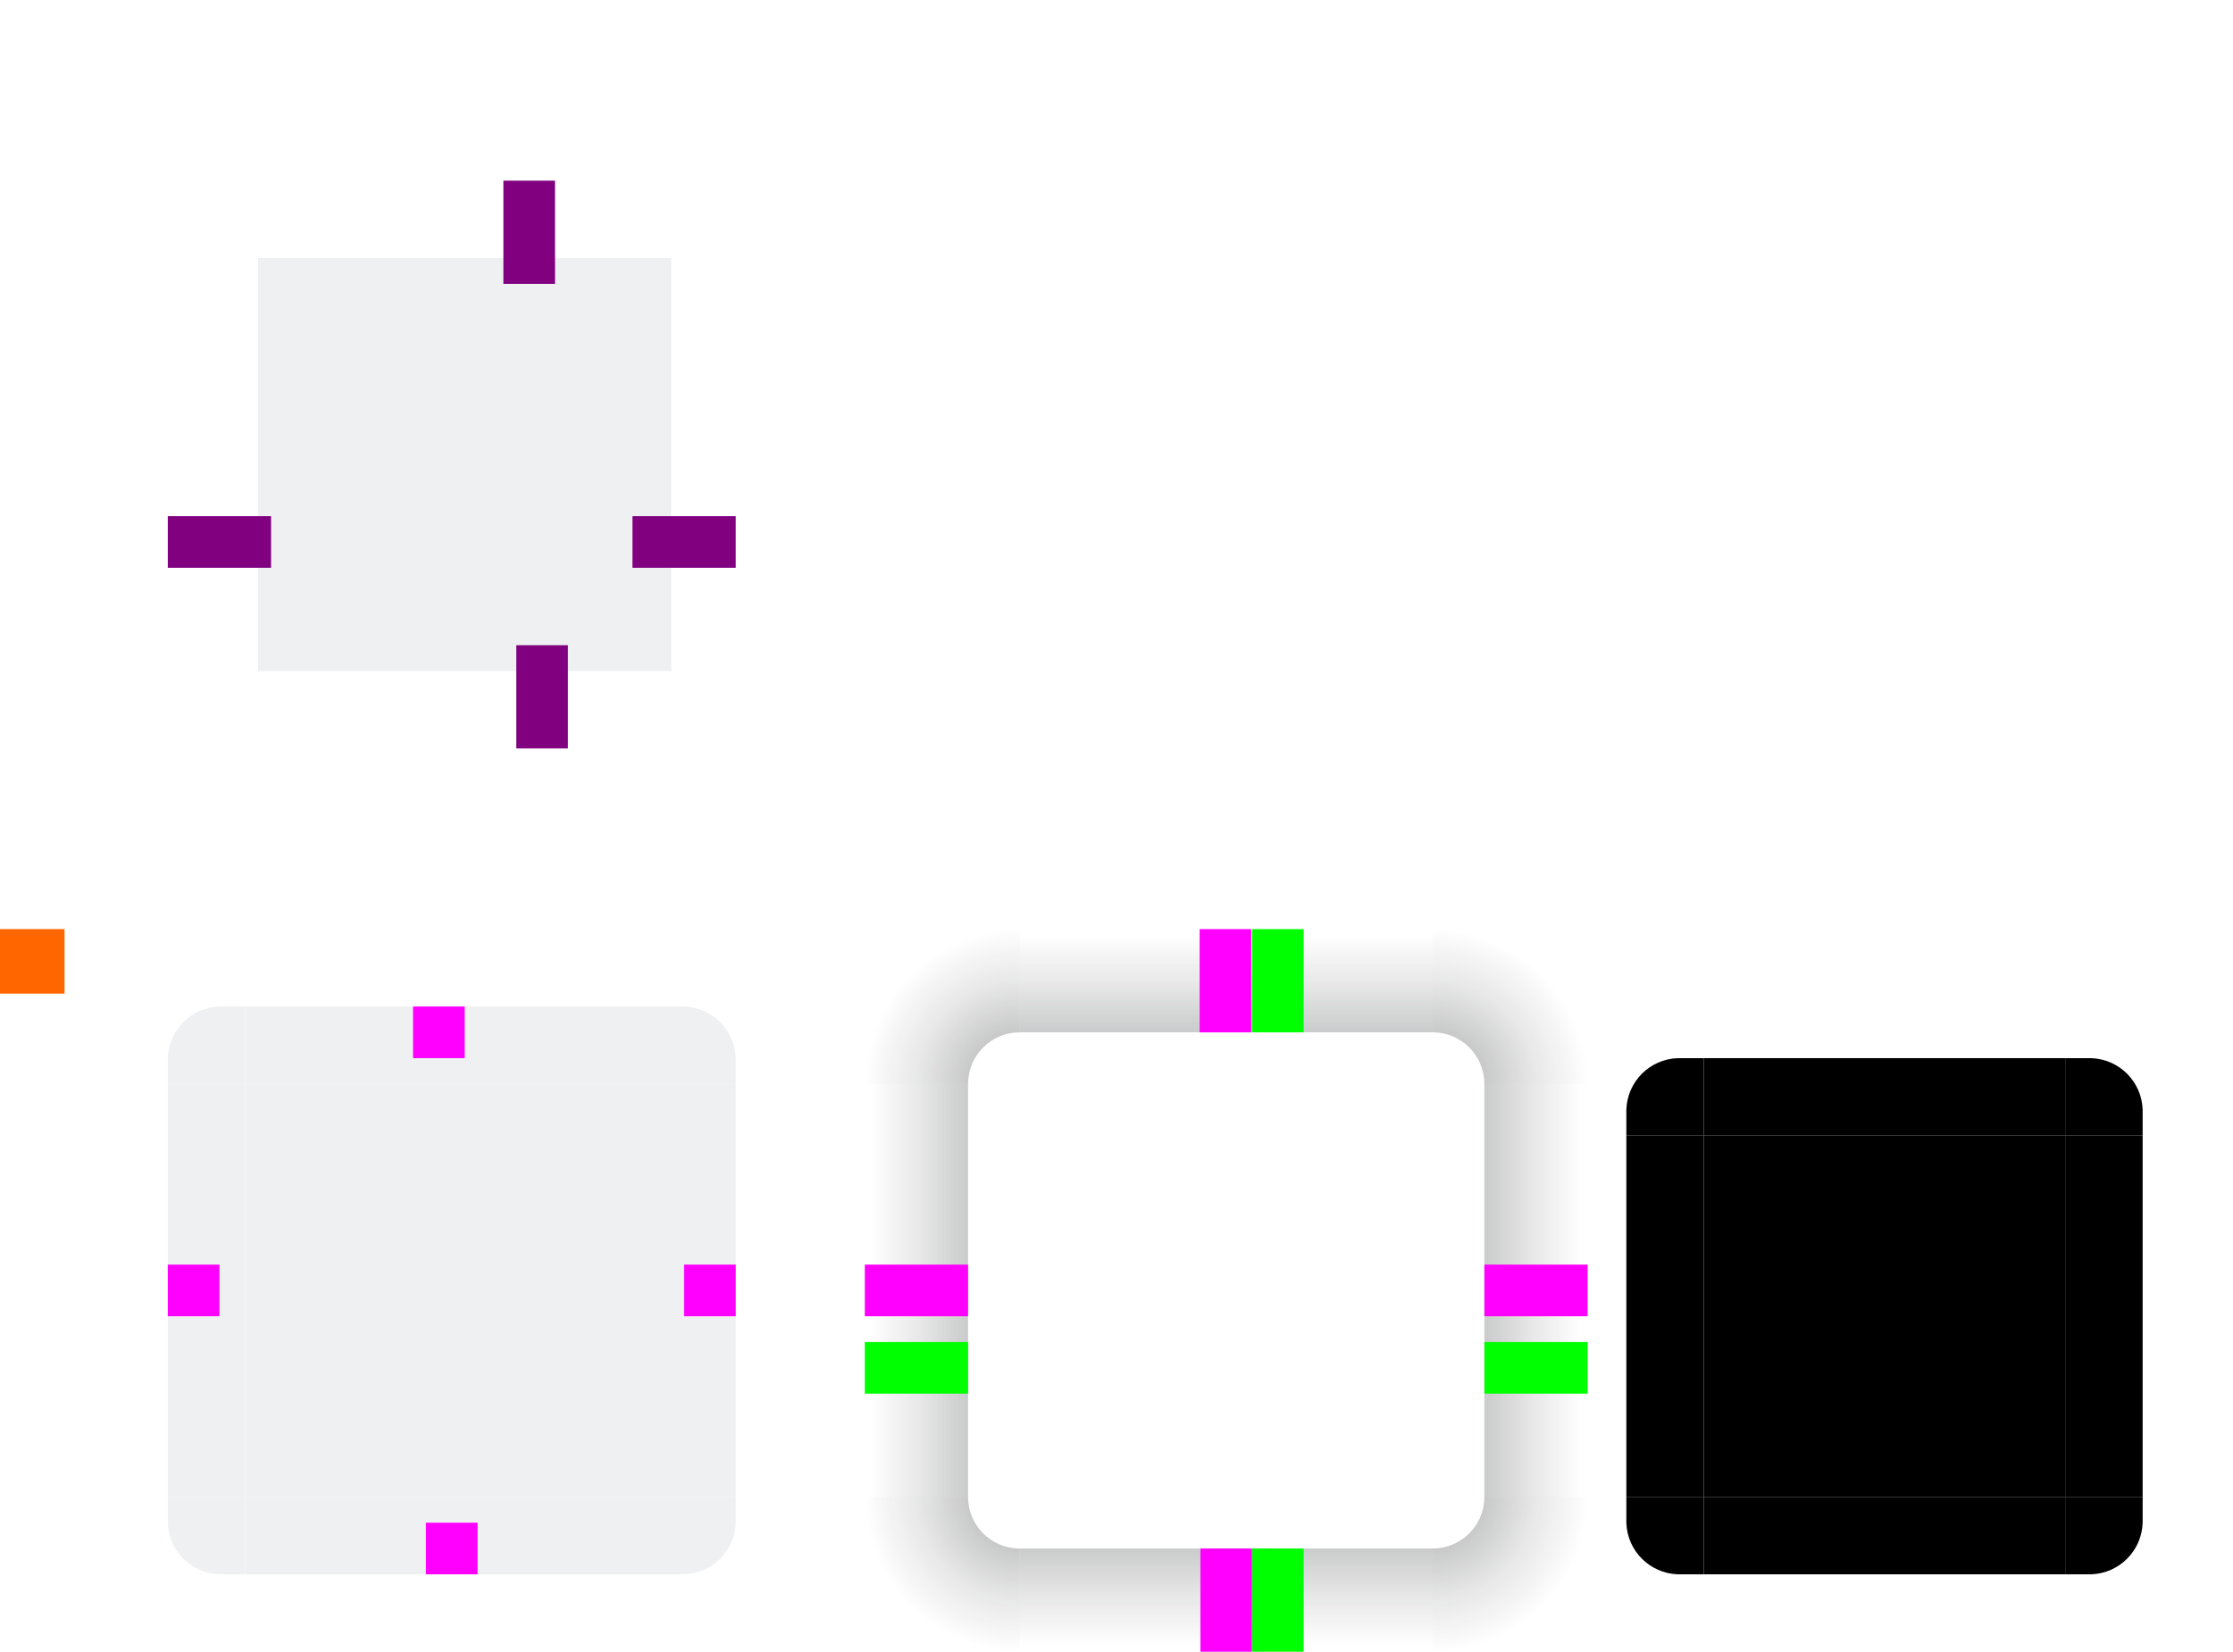
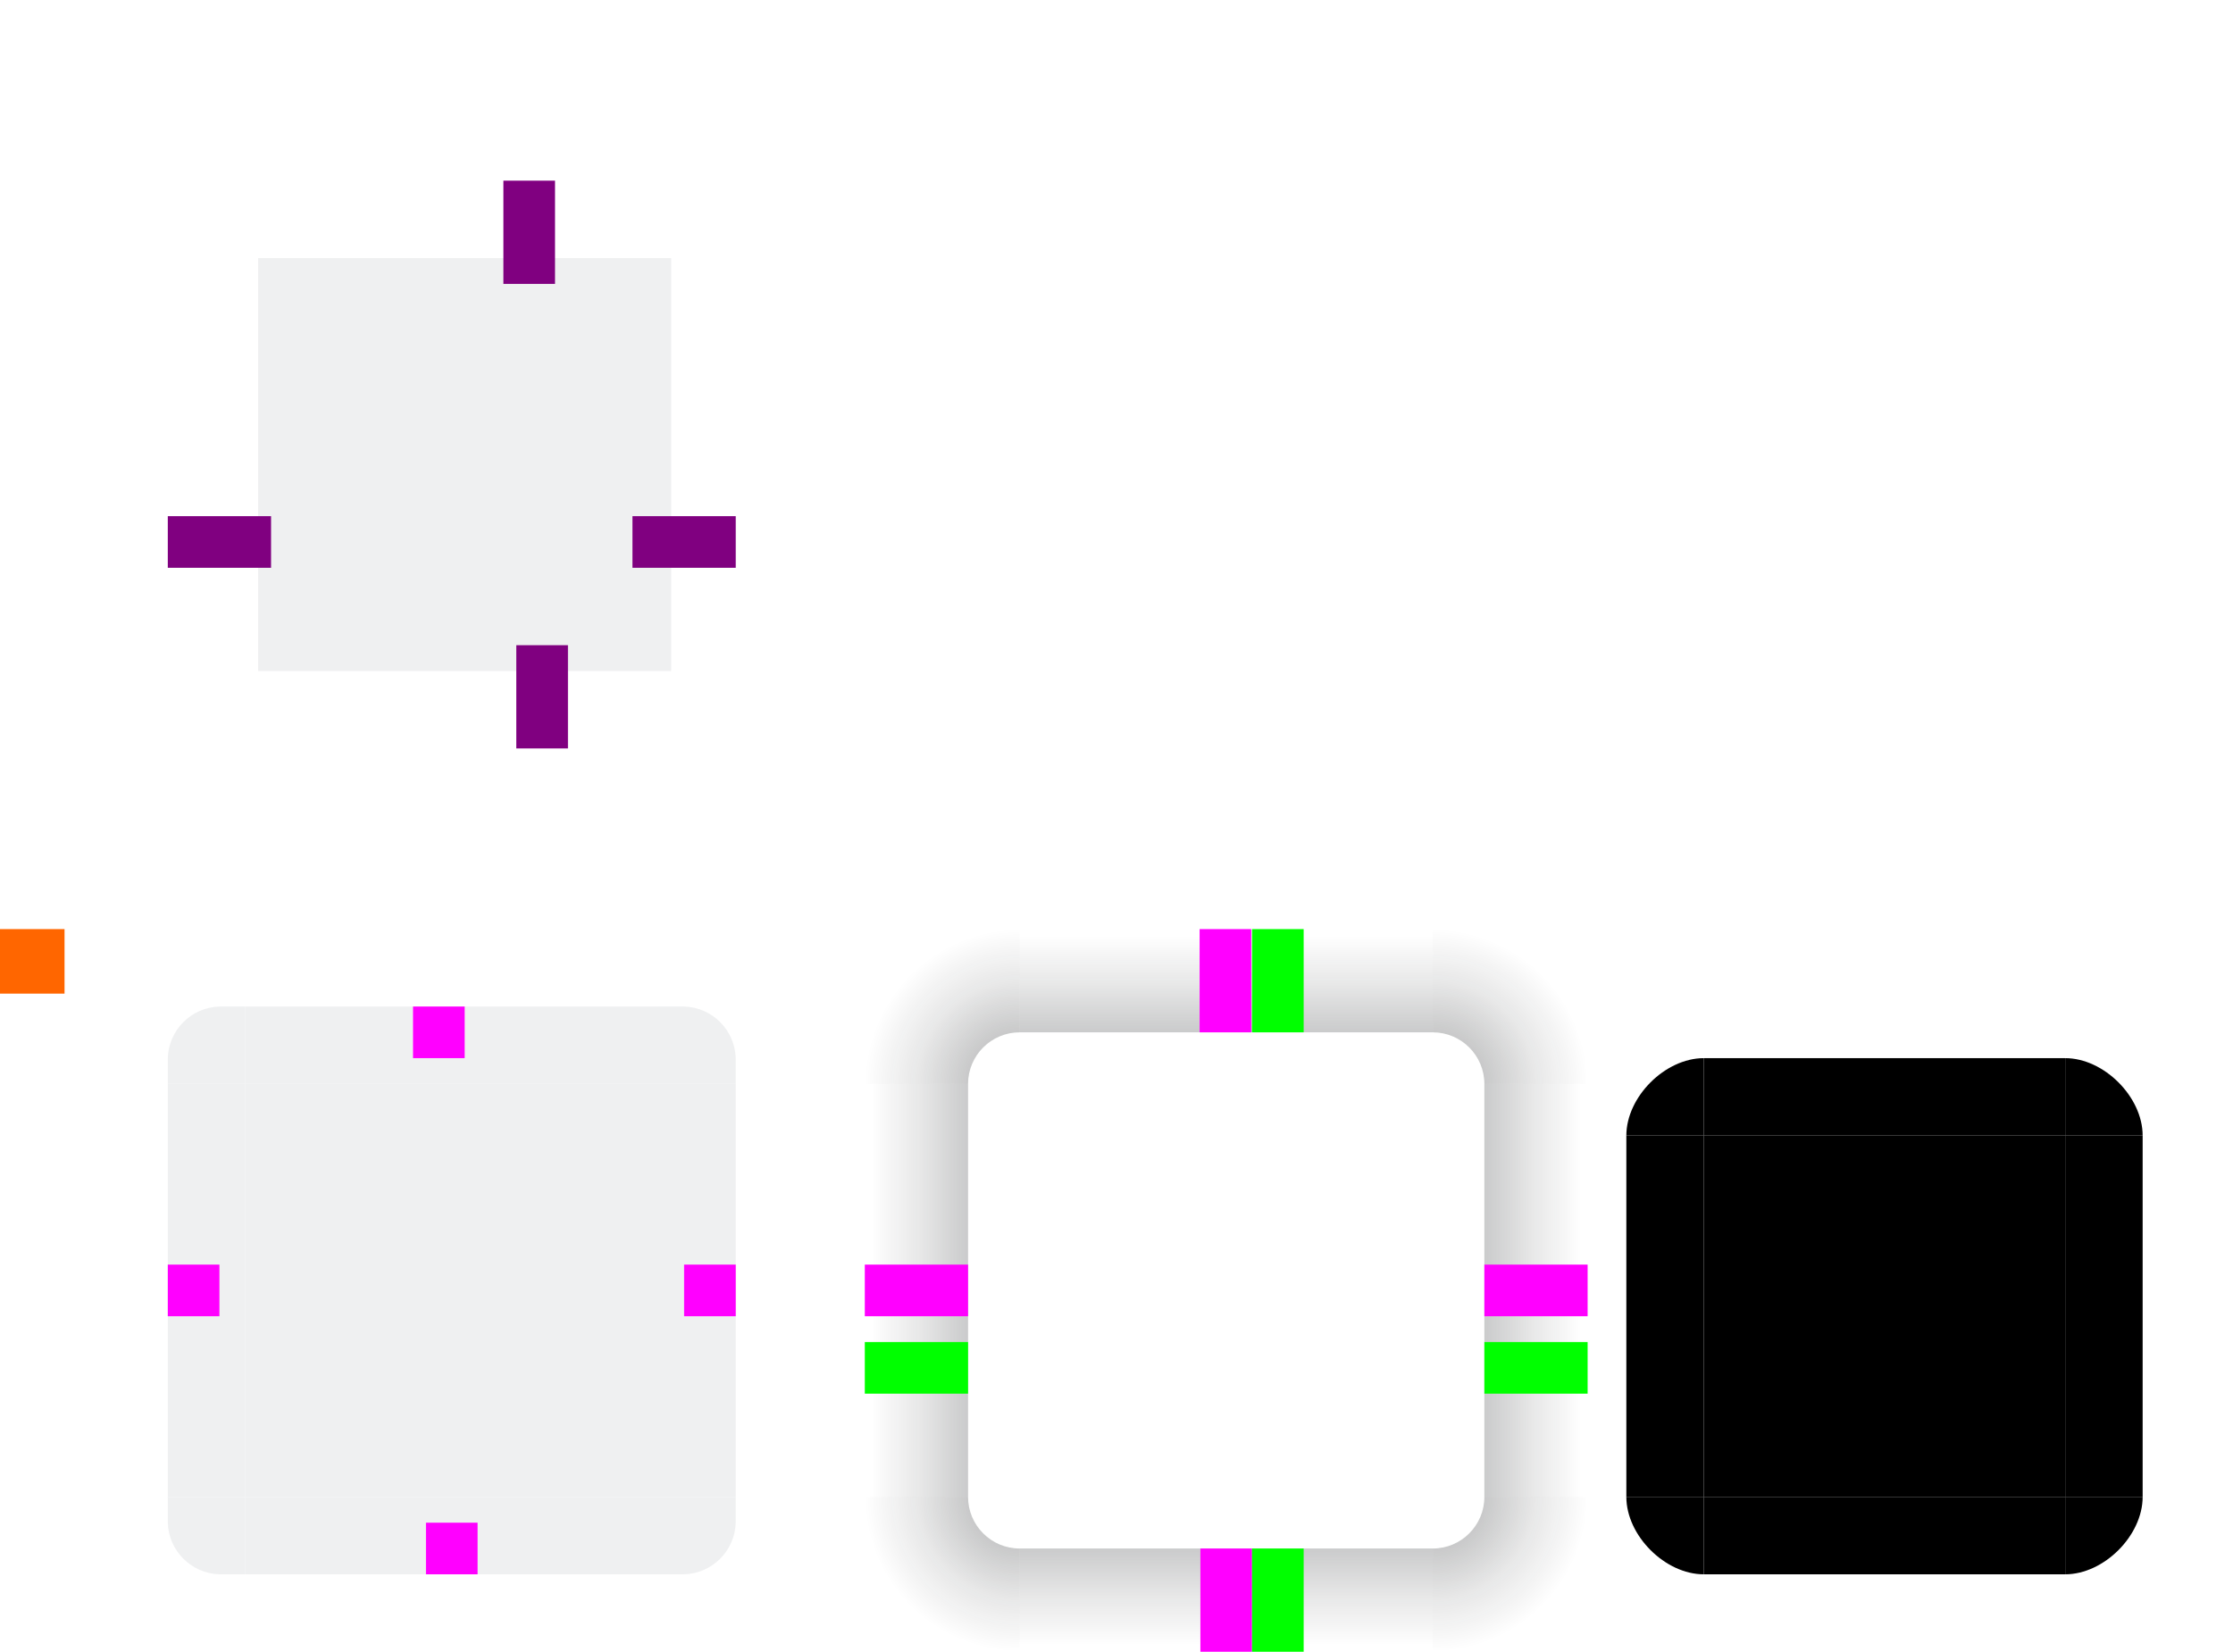
<svg xmlns="http://www.w3.org/2000/svg" xmlns:xlink="http://www.w3.org/1999/xlink" width="173" height="128" viewBox="0 0 173 128" id="svg2" version="1.1">
  <style type="text/css" id="current-color-scheme">
      .ColorScheme-Text {
        color:#31363b;
        stop-color:#31363b;
      }
      .ColorScheme-Background {
        color:#eff0f1;
        stop-color:#eff0f1;
      }
      .ColorScheme-Highlight {
        color:#3daee9;
        stop-color:#3daee9;
      }
      .ColorScheme-ViewText {
        color:#31363b;
        stop-color:#31363b;
      }
      .ColorScheme-ViewBackground {
        color:#fcfcfc;
        stop-color:#fcfcfc;
      }
      .ColorScheme-ViewHover {
        color:#93cee9;
        stop-color:#93cee9;
      }
      .ColorScheme-ViewFocus{
        color:#3daee9;
        stop-color:#3daee9;
      }
      .ColorScheme-ButtonText {
        color:#31363b;
        stop-color:#31363b;
      }
      .ColorScheme-ButtonBackground {
        color:#eff0f1;
        stop-color:#eff0f1;
      }
      .ColorScheme-ButtonHover {
        color:#93cee9;
        stop-color:#93cee9;
      }
      .ColorScheme-ButtonFocus{
        color:#3daee9;
        stop-color:#3daee9;
      }
      </style>
  <defs id="defs4">
    <style type="text/css" id="style22">
      .ColorScheme-Text {
        color:#31363b;
      }
      .ColorScheme-Background {
        color:#eff0f1;
      }
      .ColorScheme-Highlight {
        color:#3daee9;
      }
      .ColorScheme-ViewText {
        color:#31363b;
      }
      .ColorScheme-ViewBackground {
        color:#fcfcfc;
      }
      .ColorScheme-ViewHover {
        color:#93cee9;
      }
      .ColorScheme-ViewFocus{
        color:#3daee9;
      }
      .ColorScheme-ButtonText {
        color:#31363b;
      }
      .ColorScheme-ButtonBackground {
        color:#eff0f1;
      }
      .ColorScheme-ButtonHover {
        color:#93cee9;
      }
      .ColorScheme-ButtonFocus{
        color:#3daee9;
      }
      </style>
    <style id="current-color-scheme-2" type="text/css">
      .ColorScheme-Text {
        color:#7B7C7E;
      }
      .ColorScheme-Background{
        color:#EFF0F1;
      }
      .ColorScheme-Highlight{
        color:#3DAEE6;
      }
      .ColorScheme-ViewText {
        color:#7B7C7E;
      }
      .ColorScheme-ViewBackground{
        color:#FCFCFC;
      }
      .ColorScheme-ViewHover {
        color:#3DAEE6;
      }
      .ColorScheme-ViewFocus{
        color:#1E92FF;
      }
      .ColorScheme-ButtonText {
        color:#7B7C7E;
      }
      .ColorScheme-ButtonBackground{
        color:#EFF0F1;
      }
      .ColorScheme-ButtonHover {
        color:#3DAEE6;
      }
      .ColorScheme-ButtonFocus{
        color:#1E92FF;
      }
</style>
    <linearGradient id="linearGradient3828-0">
      <stop id="stop3830-7" offset="0" style="stop-color:#232629;stop-opacity:0.239" />
      <stop style="stop-color:#1a1c1e;stop-opacity:0.239" offset="0.33" id="stop3836-9" />
      <stop style="stop-color:#111314;stop-opacity:0.098" offset="0.66" id="stop3832-0" />
      <stop id="stop3834-0" offset="1" style="stop-color:#000000;stop-opacity:0;" />
    </linearGradient>
    <linearGradient xlink:href="#linearGradient3809-3" id="linearGradient1030" gradientUnits="userSpaceOnUse" gradientTransform="translate(-998.3621,-158)" x1="65" y1="233" x2="65" y2="225.513" />
    <linearGradient id="linearGradient3809-3">
      <stop id="stop3811-1" offset="0" style="stop-color:#232629;stop-opacity:0.239;" />
      <stop style="stop-color:#111314;stop-opacity:0.098;" offset="0.5" id="stop3817-3" />
      <stop id="stop3815-2" offset="1" style="stop-color:#000000;stop-opacity:0;" />
    </linearGradient>
    <radialGradient xlink:href="#linearGradient3828-0" id="radialGradient1024" gradientUnits="userSpaceOnUse" gradientTransform="matrix(0,2,2,0,-397,848.3621)" cx="50" cy="238" fx="50" fy="238" r="6" />
    <linearGradient xlink:href="#linearGradient3809-3" id="linearGradient1022" gradientUnits="userSpaceOnUse" gradientTransform="translate(29,-1185.362)" x1="65" y1="233" x2="65" y2="225.513" />
    <radialGradient xlink:href="#linearGradient3828-0" id="radialGradient1032" gradientUnits="userSpaceOnUse" gradientTransform="matrix(0,2,-2,0,587,848.3621)" cx="50" cy="238" fx="50" fy="238" r="6" />
    <linearGradient xlink:href="#linearGradient3809-3" id="linearGradient1020" gradientUnits="userSpaceOnUse" gradientTransform="translate(-998.3621,-348)" x1="65" y1="233" x2="65" y2="225.513" />
    <radialGradient xlink:href="#linearGradient3828-0" id="radialGradient1026" gradientUnits="userSpaceOnUse" gradientTransform="matrix(0,-2,-2,0,587,1016.362)" cx="50" cy="238" fx="50" fy="238" r="6" />
    <linearGradient xlink:href="#linearGradient3809-3" id="linearGradient1018" gradientUnits="userSpaceOnUse" gradientTransform="translate(29.00001,679.3622)" x1="65" y1="233" x2="65" y2="225.513" />
    <radialGradient xlink:href="#linearGradient3828-0" id="radialGradient1028" gradientUnits="userSpaceOnUse" gradientTransform="matrix(0,-2,2,0,-397,1016.362)" cx="50" cy="238" fx="50" fy="238" r="6" />
  </defs>
  <g id="layer1" transform="translate(0,-832.3622)">
    <rect style="opacity:1;fill:currentColor;fill-opacity:1;stroke:none" id="thick-center" width="32" height="32" x="20" y="852.362" class="ColorScheme-Background" />
    <rect style="fill:url(#linearGradient1020);fill-opacity:1;stroke:none;stroke-width:2.219" id="shadow-right" width="32" height="8" x="-948.362" y="-123" transform="matrix(0,-1,-1,0,0,0)" />
    <rect y="-960.362" x="79" height="8" width="32" id="shadow-bottom" style="fill:url(#linearGradient1022);fill-opacity:1;stroke:none;stroke-width:1.05" transform="scale(1,-1)" />
    <path style="fill:url(#radialGradient1024);fill-opacity:1;stroke:none" d="m 67,960.362 v -12 H 75 c 0,2.209 1.791,4 4,4 v 8 z" id="shadow-bottomleft" />
    <path id="shadow-bottomright" d="m 123,960.362 v -12 h -8 c 0,2.209 -1.791,4 -4,4 v 8 z" style="fill:url(#radialGradient1032);fill-opacity:1;stroke:none" />
    <rect y="67" x="-948.362" height="8" width="32" id="shadow-left" style="fill:url(#linearGradient1030);fill-opacity:1;stroke:none;stroke-width:2.219" transform="rotate(-90)" />
    <rect style="fill:url(#linearGradient1018);fill-opacity:1;stroke:none;stroke-width:1.05" id="shadow-top" width="32" height="8" x="79" y="904.362" />
    <rect style="opacity:1;fill:#ff6600;fill-opacity:1;stroke:none" id="hint-tile-center" width="5" height="5" x="0" y="904.362" />
    <g id="top">
      <rect y="-51" x="-916.362" height="32" width="6" id="rect4152" style="opacity:1;fill:currentColor;fill-opacity:1;stroke:none" transform="matrix(0,-1,-1,0,0,0)" class="ColorScheme-Background" />
    </g>
    <g id="bottom">
      <rect transform="rotate(90)" style="opacity:1;fill:currentColor;fill-opacity:1;stroke:none" id="rect4148" width="6" height="32" x="948.362" y="-51" class="ColorScheme-Background" />
    </g>
    <g id="left">
      <rect transform="scale(-1,1)" style="opacity:1;fill:currentColor;fill-opacity:1;stroke:none" id="rect4144" width="6" height="32" x="-19" y="916.362" class="ColorScheme-Background" />
    </g>
    <g id="right">
      <rect y="916.362" x="51" height="32" width="6" id="rect4140" style="opacity:1;fill:currentColor;fill-opacity:1;stroke:none" class="ColorScheme-Background" />
    </g>
    <g id="center">
      <rect y="916.362" x="19" height="32" width="32" id="rect4401" style="opacity:1;fill:none;fill-opacity:1;stroke:none" />
      <rect style="opacity:1;fill:currentColor;fill-opacity:1;stroke:none" id="rect4138" width="32" height="32" x="19" y="916.362" class="ColorScheme-Background" />
    </g>
    <rect style="fill:#ff00ff;fill-opacity:1;stroke:none;stroke-width:0.816" id="hint-top-margin" width="4" height="4" x="32" y="910.362" />
    <rect y="950.362" x="33" height="4" width="4" id="hint-bottom-margin" style="fill:#ff00ff;fill-opacity:1;stroke:none;stroke-width:0.816" />
    <rect y="-57" x="930.362" height="4" width="4" id="hint-right-margin" style="fill:#ff00ff;fill-opacity:1;stroke:none;stroke-width:0.816" transform="rotate(90)" />
    <rect style="fill:#ff00ff;fill-opacity:1;stroke:none;stroke-width:0.816" id="hint-left-margin" width="4" height="4" x="930.362" y="-17" transform="rotate(90)" />
    <rect style="fill:#00ff00;fill-opacity:1;stroke:none" id="hint-top-inset" width="4" height="1e-06" x="33" y="904.362" />
    <rect y="954.362" x="33" height="1e-06" width="4" id="hint-bottom-inset" style="fill:#00ff00;fill-opacity:1;stroke:none" />
    <rect y="-63" x="930.362" height="1e-06" width="4" id="hint-right-inset" style="fill:#00ff00;fill-opacity:1;stroke:none" transform="rotate(90)" />
    <rect style="fill:#00ff00;fill-opacity:1;stroke:none" id="hint-left-inset" width="4" height="1e-06" x="930.362" y="-13" transform="rotate(90)" />
-     <text id="text4270" y="134.595" x="195.142" style="font-style:normal;font-variant:normal;font-weight:bold;font-stretch:normal;font-size:14px;line-height:125%;font-family:'Gill Sans';text-align:justify;writing-mode:lr-tb;text-anchor:start;fill:#000000;fill-opacity:1;stroke:none" xml:space="preserve">
-       <tspan y="147.333" x="195.142" id="tspan4272" />
-     </text>
+     <text id="text4270" y="134.595" x="195.142" style="font-style:normal;font-variant:normal;font-weight:bold;font-stretch:normal;font-size:14px;line-height:125%;font-family:'Gill Sans';text-align:justify;writing-mode:lr-tb;text-anchor:start;fill:#000000;fill-opacity:1;stroke:none" xml:space="preserve" />
    <g style="opacity:0.979" transform="matrix(-0.75,0,0,0.75,130.3076,670.8414)" id="g3041" />
    <g id="shadow-center" transform="translate(59.93931,-2.080249e-5)">
      <rect style="opacity:1;fill:none;fill-opacity:1;stroke:none" id="rect4908" width="32" height="32" x="19" y="916.362" />
      <rect y="916.362" x="19" height="32" width="32" id="rect4910" style="opacity:1;fill:none;fill-opacity:1;stroke:none" />
    </g>
    <rect y="904.362" x="92.939" height="8" width="4" id="shadow-hint-top-margin" style="fill:#ff00ff;fill-opacity:1;stroke:none;stroke-width:1.155" />
    <rect style="fill:#ff00ff;fill-opacity:1;stroke:none;stroke-width:1.155" id="shadow-hint-bottom-margin" width="4" height="8" x="93" y="952.362" />
    <rect transform="rotate(90)" style="fill:#ff00ff;fill-opacity:1;stroke:none;stroke-width:1.155" id="shadow-hint-right-margin" width="4" height="8" x="930.362" y="-123" />
    <rect transform="rotate(90)" y="-75" x="930.362" height="8" width="4" id="shadow-hint-left-margin" style="fill:#ff00ff;fill-opacity:1;stroke:none;stroke-width:1.155" />
    <rect y="904.362" x="97" height="8" width="4" id="shadow-hint-top-inset" style="fill:#00ff00;fill-opacity:1;stroke:none;stroke-width:1.155" />
    <rect style="fill:#00ff00;fill-opacity:1;stroke:none;stroke-width:1.155" id="shadow-hint-bottom-inset" width="4" height="8" x="97" y="952.362" />
    <rect transform="rotate(90)" style="fill:#00ff00;fill-opacity:1;stroke:none;stroke-width:1.155" id="shadow-hint-right-inset" width="4" height="8" x="936.362" y="-123" />
    <rect transform="rotate(90)" y="-75" x="936.362" height="8" width="4" id="shadow-hint-left-inset" style="fill:#00ff00;fill-opacity:1;stroke:none;stroke-width:1.155" />
    <rect y="914.362" x="132" height="6" width="28" style="opacity:1;fill:#000000;fill-opacity:1;stroke:none;stroke-width:0.928;stroke-linecap:round;stroke-linejoin:round;stroke-miterlimit:4;stroke-dasharray:none;stroke-dashoffset:0;stroke-opacity:1;paint-order:normal" id="mask-top" />
    <rect y="920.362" x="132" height="28" width="28" style="opacity:1;fill:#000000;fill-opacity:1;stroke:none;stroke-width:2.005;stroke-linecap:round;stroke-linejoin:round;stroke-miterlimit:4;stroke-dasharray:none;stroke-dashoffset:0;stroke-opacity:1;paint-order:normal" id="mask-center" />
    <rect transform="scale(1,-1)" y="-954.362" x="132" height="6" width="28" style="opacity:1;fill:#000000;fill-opacity:1;stroke:none;stroke-width:0.928;stroke-linecap:round;stroke-linejoin:round;stroke-miterlimit:4;stroke-dasharray:none;stroke-dashoffset:0;stroke-opacity:1;paint-order:normal" id="mask-bottom" />
    <rect transform="rotate(90)" y="-132" x="920.362" height="6" width="28" style="opacity:1;fill:#000000;fill-opacity:1;stroke:none;stroke-width:0.928;stroke-linecap:round;stroke-linejoin:round;stroke-miterlimit:4;stroke-dasharray:none;stroke-dashoffset:0;stroke-opacity:1;paint-order:normal" id="mask-left" />
    <rect transform="rotate(90)" y="-166" x="920.362" height="6" width="28" style="opacity:1;fill:#000000;fill-opacity:1;stroke:none;stroke-width:0.928;stroke-linecap:round;stroke-linejoin:round;stroke-miterlimit:4;stroke-dasharray:none;stroke-dashoffset:0;stroke-opacity:1;paint-order:normal" id="mask-right" />
    <path class="ColorScheme-Background" style="opacity:1;fill:currentColor;stroke-width:2" d="m 17,910.362 c -2.183,0.067 -3.933,1.817 -4,4 v 2 h 6 v -6 z" id="topleft" />
    <path id="topright" d="m 57,914.362 c -0.067,-2.183 -1.817,-3.933 -4,-4 h -2 v 6 h 6 z" style="opacity:1;fill:currentColor;stroke-width:2" class="ColorScheme-Background" />
    <path class="ColorScheme-Background" style="opacity:1;fill:currentColor;stroke-width:2" d="m 53,954.362 c 2.183,-0.067 3.933,-1.817 4,-4 v -2 h -6 v 6 z" id="bottomright" />
    <path id="bottomleft" d="m 13,950.362 c 0.067,2.183 1.817,3.933 4,4 h 2 v -6 h -6 z" style="opacity:1;fill:currentColor;stroke-width:2" class="ColorScheme-Background" />
    <path style="fill:url(#radialGradient1026);fill-opacity:1;stroke:none;stroke-width:2" d="m 123,904.362 v 12 h -8 c 0,-2.209 -1.791,-4 -4,-4 v -8 z" id="shadow-topright" />
    <path id="shadow-topleft" d="m 67,904.362 v 12 h 8 c 0,-2.209 1.791,-4 4,-4 v -8 z" style="fill:url(#radialGradient1028);fill-opacity:1;stroke:none;stroke-width:2" />
-     <path style="opacity:1;fill:#000000;fill-opacity:1;stroke-width:2" d="m 126,950.362 c 0.067,2.183 1.817,3.933 4,4 h 2 v -6 h -6 z" id="mask-bottomleft" />
-     <path id="mask-bottomright" d="m 162,954.362 c 2.183,-0.067 3.933,-1.817 4,-4 v -2 h -6 v 6 z" style="opacity:1;fill:#000000;fill-opacity:1;stroke-width:2" />
-     <path style="opacity:1;fill:#000000;fill-opacity:1;stroke-width:2" d="m 166,918.362 c -0.067,-2.183 -1.817,-3.933 -4,-4 h -2 v 6 h 6 z" id="mask-topright" />
-     <path id="mask-topleft" d="m 130,914.362 c -2.183,0.067 -3.933,1.817 -4,4 v 2 h 6 v -6 z" style="opacity:1;fill:#000000;fill-opacity:1;stroke-width:2" />
+     <path style="opacity:1;fill:#000000;fill-opacity:1;stroke-width:2" d="m 132,954.362 v -6 h -6 c 0,3 3,6 6,6 z" id="mask-bottomleft" />
+     <path id="mask-bottomright" d="m 166,948.362 h -6 v 6 c 3,4e-5 6,-3 6,-6 z" style="opacity:1;fill:#000000;fill-opacity:1;stroke-width:2" />
+     <path style="opacity:1;fill:#000000;fill-opacity:1;stroke-width:2" d="m 160,914.362 v 6 h 6 c 0,-3 -3,-6 -6,-6 z" id="mask-topright" />
+     <path id="mask-topleft" d="m 126,920.362 h 6 v -6 c -3,4e-5 -6,3 -6,6 z" style="opacity:1;fill:#000000;fill-opacity:1;stroke-width:2" />
    <rect transform="rotate(90)" style="fill:#800080;fill-opacity:1;stroke:none;stroke-width:1.155" id="thick-hint-right-margin" width="4" height="8" x="872.362" y="-57" />
    <rect transform="rotate(90)" y="-21" x="872.362" height="8" width="4" id="thick-hint-left-margin" style="fill:#800080;fill-opacity:1;stroke:none;stroke-width:1.155" />
    <rect y="846.362" x="39" height="8" width="4" id="thick-hint-top-margin" style="fill:#800080;fill-opacity:1;stroke:none;stroke-width:1.155" />
    <rect style="fill:#800080;fill-opacity:1;stroke:none;stroke-width:1.155" id="thick-hint-bottom-margin" width="4" height="8" x="40" y="882.362" />
  </g>
</svg>
